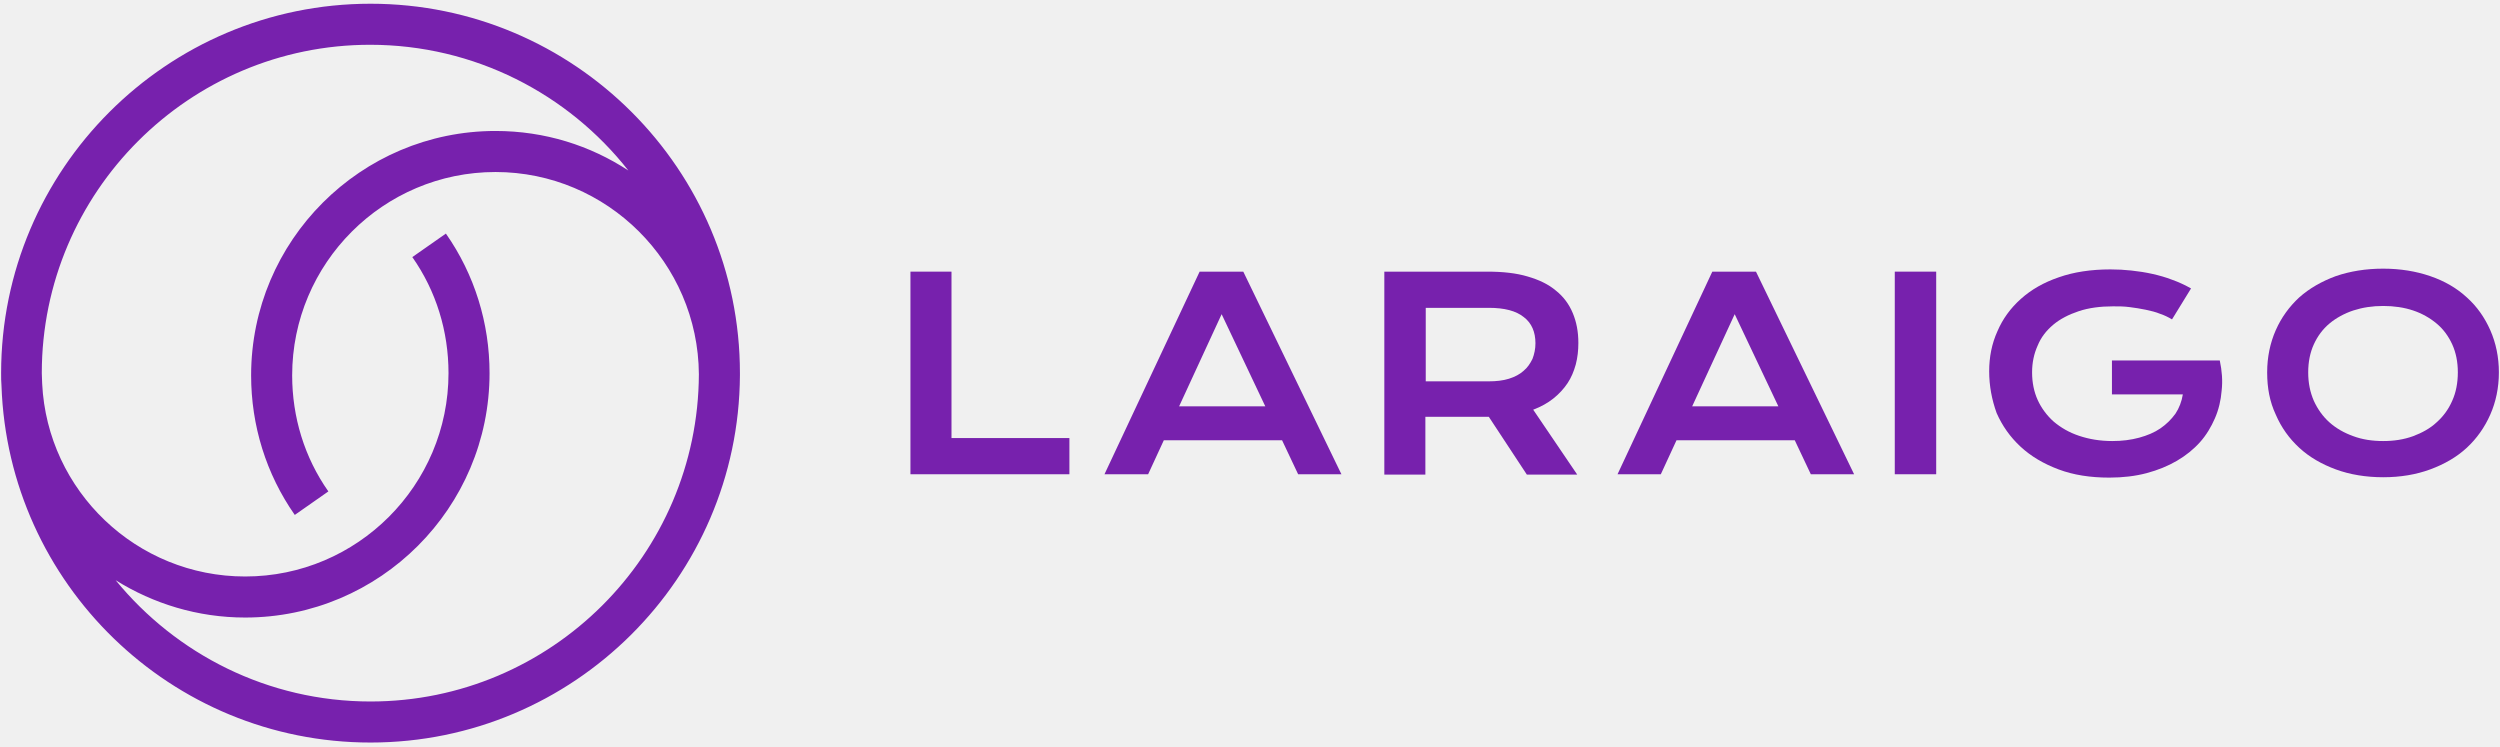
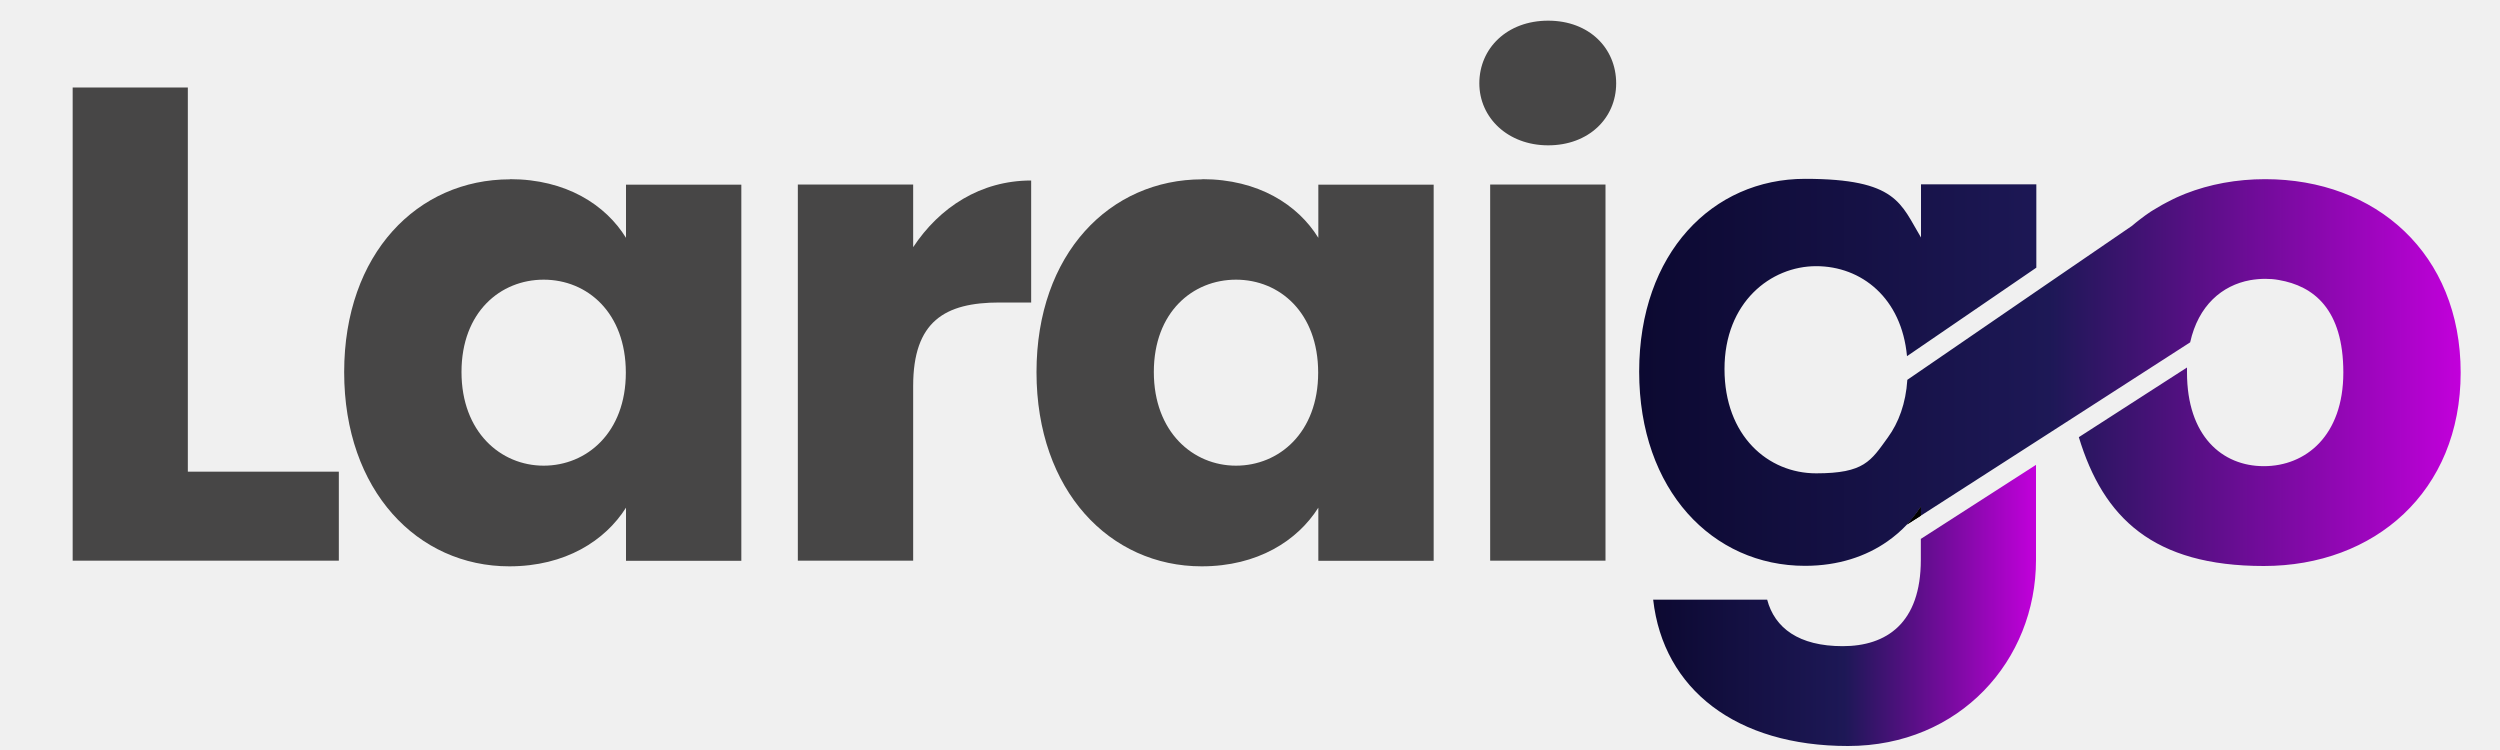
- <svg xmlns="http://www.w3.org/2000/svg" version="1.1" id="Capa_1" x="0px" y="0px" viewBox="0 0 670 200" style="enable-background:new 0 0 670 200;" xml:space="preserve">
-   <style type="text/css">
- 	.st0{fill:#7721AD;}
- 	.st1{fill:#FFFFFF;}
- 	.st2{fill:#381052;}
- 	.st3{fill:#2AAD65;}
- 	.st4{fill:#55BD84;}
- 	.st5{fill:#F5ECDC;}
- </style>
-   <g>
-     <path class="st0" d="M99.3,199c54.4,0,98.7-44.1,99-98.4h0c0-0.1,0-0.2,0-0.3c0-0.1,0-0.2,0-0.3c0-54.6-44.4-99-99-99   s-99,44.4-99,99c0,1.1,0,2.3,0.1,3.4C2.2,156.4,45.8,199,99.3,199z M31,155.5c10.1,6.3,22,10,34.7,10c36.1,0,65.5-29.4,65.5-65.5   c0-13.4-4-26.4-11.7-37.4l-9,6.3c6.4,9.1,9.7,19.9,9.7,31.1c0,30-24.4,54.5-54.5,54.5c-29.1,0-53-22.9-54.4-51.7   c0-0.9-0.1-1.9-0.1-2.8c0-48.5,39.5-88,88-88c28,0,53.1,13.2,69.2,33.7C158.2,39,146,35.1,132.8,35.1c-36.1,0-65.5,29.4-65.5,65.5   c0,13.4,4,26.4,11.7,37.4l9-6.3c-6.4-9.1-9.7-19.9-9.7-31.1c0-30,24.4-54.5,54.5-54.5c29.9,0,54.3,24.3,54.5,54.2   c-0.2,48.4-39.6,87.7-88,87.7C71.8,188,47.2,175.3,31,155.5z" />
-     <g>
-       <g>
-         <path class="st0" d="M244,72.8h11v44.6h31.6v9.7H244V72.8z" />
-         <path class="st0" d="M321.5,72.8h11.7l26.3,54.3h-11.6l-4.3-9.1h-31.7l-4.2,9.1H296L321.5,72.8z M339.1,108.9l-11.7-24.7     L316,108.9H339.1z" />
-         <path class="st0" d="M371,72.8h27.6c4.2,0,7.8,0.4,10.8,1.3c3.1,0.9,5.6,2.1,7.6,3.8c2,1.6,3.5,3.6,4.5,6s1.5,5,1.5,8     c0,2-0.2,3.9-0.7,5.8c-0.5,1.8-1.2,3.5-2.2,5c-1,1.5-2.3,2.9-3.8,4.1c-1.5,1.2-3.3,2.2-5.4,3l11.8,17.4h-13.5L399,111.7h-0.3     l-16.7,0v15.5h-11V72.8z M398.9,102.2c2.1,0,3.9-0.2,5.5-0.7c1.6-0.5,2.9-1.2,3.9-2.1c1.1-0.9,1.8-2,2.4-3.2     c0.5-1.3,0.8-2.7,0.8-4.2c0-3-1-5.4-3.1-7c-2.1-1.7-5.2-2.5-9.4-2.5h-16.9v19.7H398.9z" />
-         <path class="st0" d="M458.9,72.8h11.7l26.3,54.3h-11.6l-4.3-9.1h-31.7l-4.2,9.1h-11.6L458.9,72.8z M476.6,108.9l-11.7-24.7     l-11.4,24.7H476.6z" />
-         <path class="st0" d="M507.8,72.8h11.1v54.3h-11.1V72.8z" />
-         <path class="st0" d="M533.1,99.5c0-3.8,0.7-7.4,2.2-10.7c1.4-3.3,3.5-6.2,6.3-8.7c2.8-2.5,6.1-4.4,10.2-5.8     c4-1.4,8.6-2.1,13.8-2.1c1.9,0,3.8,0.1,5.6,0.3c1.9,0.2,3.8,0.5,5.6,0.9c1.8,0.4,3.6,0.9,5.4,1.6c1.7,0.6,3.4,1.4,5,2.3l-5.1,8.3     c-1-0.6-2-1.1-3.2-1.5c-1.2-0.5-2.5-0.8-3.9-1.1c-1.4-0.3-2.8-0.5-4.3-0.7c-1.5-0.2-2.9-0.2-4.4-0.2c-3.4,0-6.5,0.4-9.2,1.3     c-2.7,0.9-5,2.1-6.8,3.6c-1.9,1.6-3.3,3.4-4.2,5.6c-1,2.2-1.5,4.6-1.5,7.2c0,2.7,0.5,5.2,1.5,7.4c1,2.2,2.5,4.2,4.3,5.8     c1.9,1.6,4.1,2.9,6.8,3.8c2.7,0.9,5.6,1.4,8.9,1.4c2.6,0,5-0.3,7.2-0.9c2.2-0.6,4.1-1.4,5.7-2.5c1.6-1.1,2.9-2.4,4-3.9     c1-1.5,1.7-3.3,2-5.2h-19v-9.1h28.9v0l0,0c0.6,2.8,0.8,5.5,0.5,8.1c-0.2,2.6-0.8,5.1-1.8,7.4c-1,2.3-2.3,4.5-4,6.4     c-1.7,1.9-3.8,3.6-6.2,5c-2.4,1.4-5.1,2.5-8.1,3.3c-3,0.8-6.4,1.2-10,1.2c-5.1,0-9.6-0.7-13.6-2.2c-4-1.5-7.4-3.5-10.2-6.1     c-2.8-2.6-4.9-5.6-6.4-9C533.8,107.1,533.1,103.4,533.1,99.5z" />
-         <path class="st0" d="M607.6,99.8c0-4.1,0.8-7.9,2.3-11.3c1.5-3.4,3.6-6.3,6.3-8.8c2.7-2.4,6-4.3,9.8-5.7c3.8-1.3,8-2,12.7-2     c4.6,0,8.8,0.7,12.6,2c3.8,1.3,7.1,3.2,9.8,5.7c2.7,2.4,4.8,5.4,6.3,8.8c1.5,3.4,2.3,7.2,2.3,11.3c0,4.1-0.8,7.9-2.3,11.3     c-1.5,3.4-3.6,6.4-6.3,8.9c-2.7,2.5-6,4.4-9.8,5.8c-3.8,1.4-8,2.1-12.6,2.1c-4.6,0-8.9-0.7-12.7-2.1c-3.8-1.4-7.1-3.3-9.8-5.8     c-2.7-2.5-4.8-5.4-6.3-8.9C608.3,107.7,607.6,104,607.6,99.8z M618.6,99.8c0,2.8,0.5,5.3,1.5,7.6c1,2.2,2.4,4.2,4.2,5.8     c1.8,1.6,3.9,2.8,6.4,3.7c2.4,0.9,5.1,1.3,8,1.3c2.9,0,5.5-0.4,8-1.3c2.4-0.9,4.6-2.1,6.3-3.7c1.8-1.6,3.2-3.5,4.2-5.8     c1-2.2,1.5-4.8,1.5-7.6c0-2.8-0.5-5.3-1.5-7.5c-1-2.2-2.4-4.1-4.2-5.6c-1.8-1.5-3.9-2.7-6.3-3.5c-2.4-0.8-5.1-1.2-8-1.2     c-2.9,0-5.5,0.4-8,1.2c-2.4,0.8-4.6,2-6.4,3.5s-3.2,3.4-4.2,5.6C619.1,94.5,618.6,97,618.6,99.8z" />
-       </g>
-     </g>
-   </g>
+ <svg xmlns="http://www.w3.org/2000/svg" xmlns:xlink="http://www.w3.org/1999/xlink" data-name="Capa 1" viewBox="200 310 1500 450">
+   <defs>
+     <linearGradient id="Degradado_sin_nombre_10" data-name="Degradado sin nombre 10" x1="1191.9" y1="673.2" x2="1421.6" y2="673.2" gradientUnits="userSpaceOnUse">
+       <stop offset="0" stop-color="#0c0931" />
+       <stop offset=".5" stop-color="#1d1856" />
+       <stop offset="1" stop-color="#c200db" />
+     </linearGradient>
+     <linearGradient id="Degradado_sin_nombre_10-2" data-name="Degradado sin nombre 10" x1="1183.4" y1="533.5" x2="1676.4" y2="533.5" xlink:href="#Degradado_sin_nombre_10" />
+   </defs>
+   <path style="stroke-width: 0px; fill: #474646;" d="m747.9,646.4h-69.2v-225.7h69.2v37.6c15.8-23.9,40.4-40,70.8-40v73.2h-19c-32.8,0-51.8,11.3-51.8,50.1v104.7Z" />
+   <path style="stroke-width: 0px; fill: #474646;" d="m312.7,362.5v230.5h90.6v53.4h-159.7v-283.9h69.2Z" />
+   <path style="stroke-width: 0px; fill: #474646;" d="m506,417.5c33.6,0,57.4,15.4,69.6,35.2v-31.9h69.2v225.7h-69.2v-31.9c-12.5,19.8-36.4,35.2-70,35.2-55,0-99.1-45.3-99.1-116.5s44.1-115.7,99.5-115.7Zm20.2,60.3c-25.9,0-49.3,19.4-49.3,55.4s23.5,56.2,49.3,56.2,49.3-19.8,49.3-55.8-23.1-55.8-49.3-55.8Z" />
+   <path style="stroke-width: 0px; fill: #474646;" d="m921.4,417.5c33.6,0,57.4,15.4,69.6,35.2v-31.9h69.2v225.7h-69.2v-31.9c-12.5,19.8-36.4,35.2-70,35.2-55,0-99.1-45.3-99.1-116.5s44.1-115.7,99.5-115.7Zm20.2,60.3c-25.9,0-49.3,19.4-49.3,55.4s23.5,56.2,49.3,56.2,49.3-19.8,49.3-55.8-23.1-55.8-49.3-55.8Z" />
+   <path style="stroke-width: 0px; fill: #474646;" d="m1087.6,360c0-21,16.6-37.6,41.3-37.6s40.8,16.6,40.8,37.6-16.6,37.2-40.8,37.2-41.3-16.6-41.3-37.2Zm6.5,60.7h69.2v225.7h-69.2v-225.7Z" />
+   <path style="stroke-width: 0px; fill: url(#Degradado_sin_nombre_10)" d="m1352.5,633.3v12.6c0,38-20.6,51.8-46.9,51.8s-40.8-10.9-45.3-27.9h-68.4c6.1,53.8,49.8,87.8,116.9,87.8s112.8-51.4,112.8-111.6v-57.1l-69.2,44.5Z" />
+   <path style="stroke-width: 0px; fill: url(#Degradado_sin_nombre_10-2)" d="m1676.4,533.5c0,71.6-51.8,116.1-118.1,116.1s-96.3-28.8-111-77.3l64.9-41.8c0,1,0,2,0,3,0,38,21,56.2,46.1,56.2s47.7-18.2,47.7-56.2-17.8-51.9-38.7-55.5c-2.7-.5-5.4-.7-8.2-.7s-6.1.3-9,.8c-16.9,3.1-31.1,15.2-36,37.3l-69.7,44.9-22.7,14.6-69.2,44.5v-5.4c-2.4,3.7-5.1,7.3-8.3,10.7-3.5,3.7-7.4,7.1-11.7,10.1-12.8,9-29.5,14.7-49.5,14.7-55.4,0-99.5-45.3-99.5-116.5s44.1-115.7,99.5-115.7,57.4,15,69.6,35.2v-31.9h69.2v50l-77.6,53.1c-3.2-34.9-27.3-54-54.5-54s-55,21.6-55,61.7,26.1,62.6,55,62.6,32.8-7.4,43-21.5c6.5-8.9,10.8-20.5,11.7-34.6h0c0,0,77.4-53.1,77.4-53.1l57.4-39.3c.8-.7,1.6-1.3,2.4-2,.6-.5,1.2-1,1.9-1.5.4-.3.8-.6,1.2-.9,1.4-1.1,2.9-2.2,4.4-3.2.9-.6,1.7-1.2,2.6-1.7,1.8-1.1,3.6-2.2,5.4-3.2.9-.5,1.8-1,2.8-1.5h0c0,0,0,0,0,0,1.4-.7,2.7-1.4,4.1-2.1h0c1.4-.7,2.8-1.3,4.2-1.9,1-.4,2.1-.9,3.1-1.3,14.5-5.7,30.7-8.7,47.8-8.7,66.3,0,117.3,44.5,117.3,116.1Z" />
+   <path style="stroke-width: 0px; " d="m1352.5,614v5.4l-8.3,5.3c3.1-3.4,5.9-7,8.3-10.7Z" />
+   <path style="stroke-width: 0px; " d="m1352.5,614v5.4l-8.3,5.3c3.1-3.4,5.9-7,8.3-10.7Z" />
</svg>
